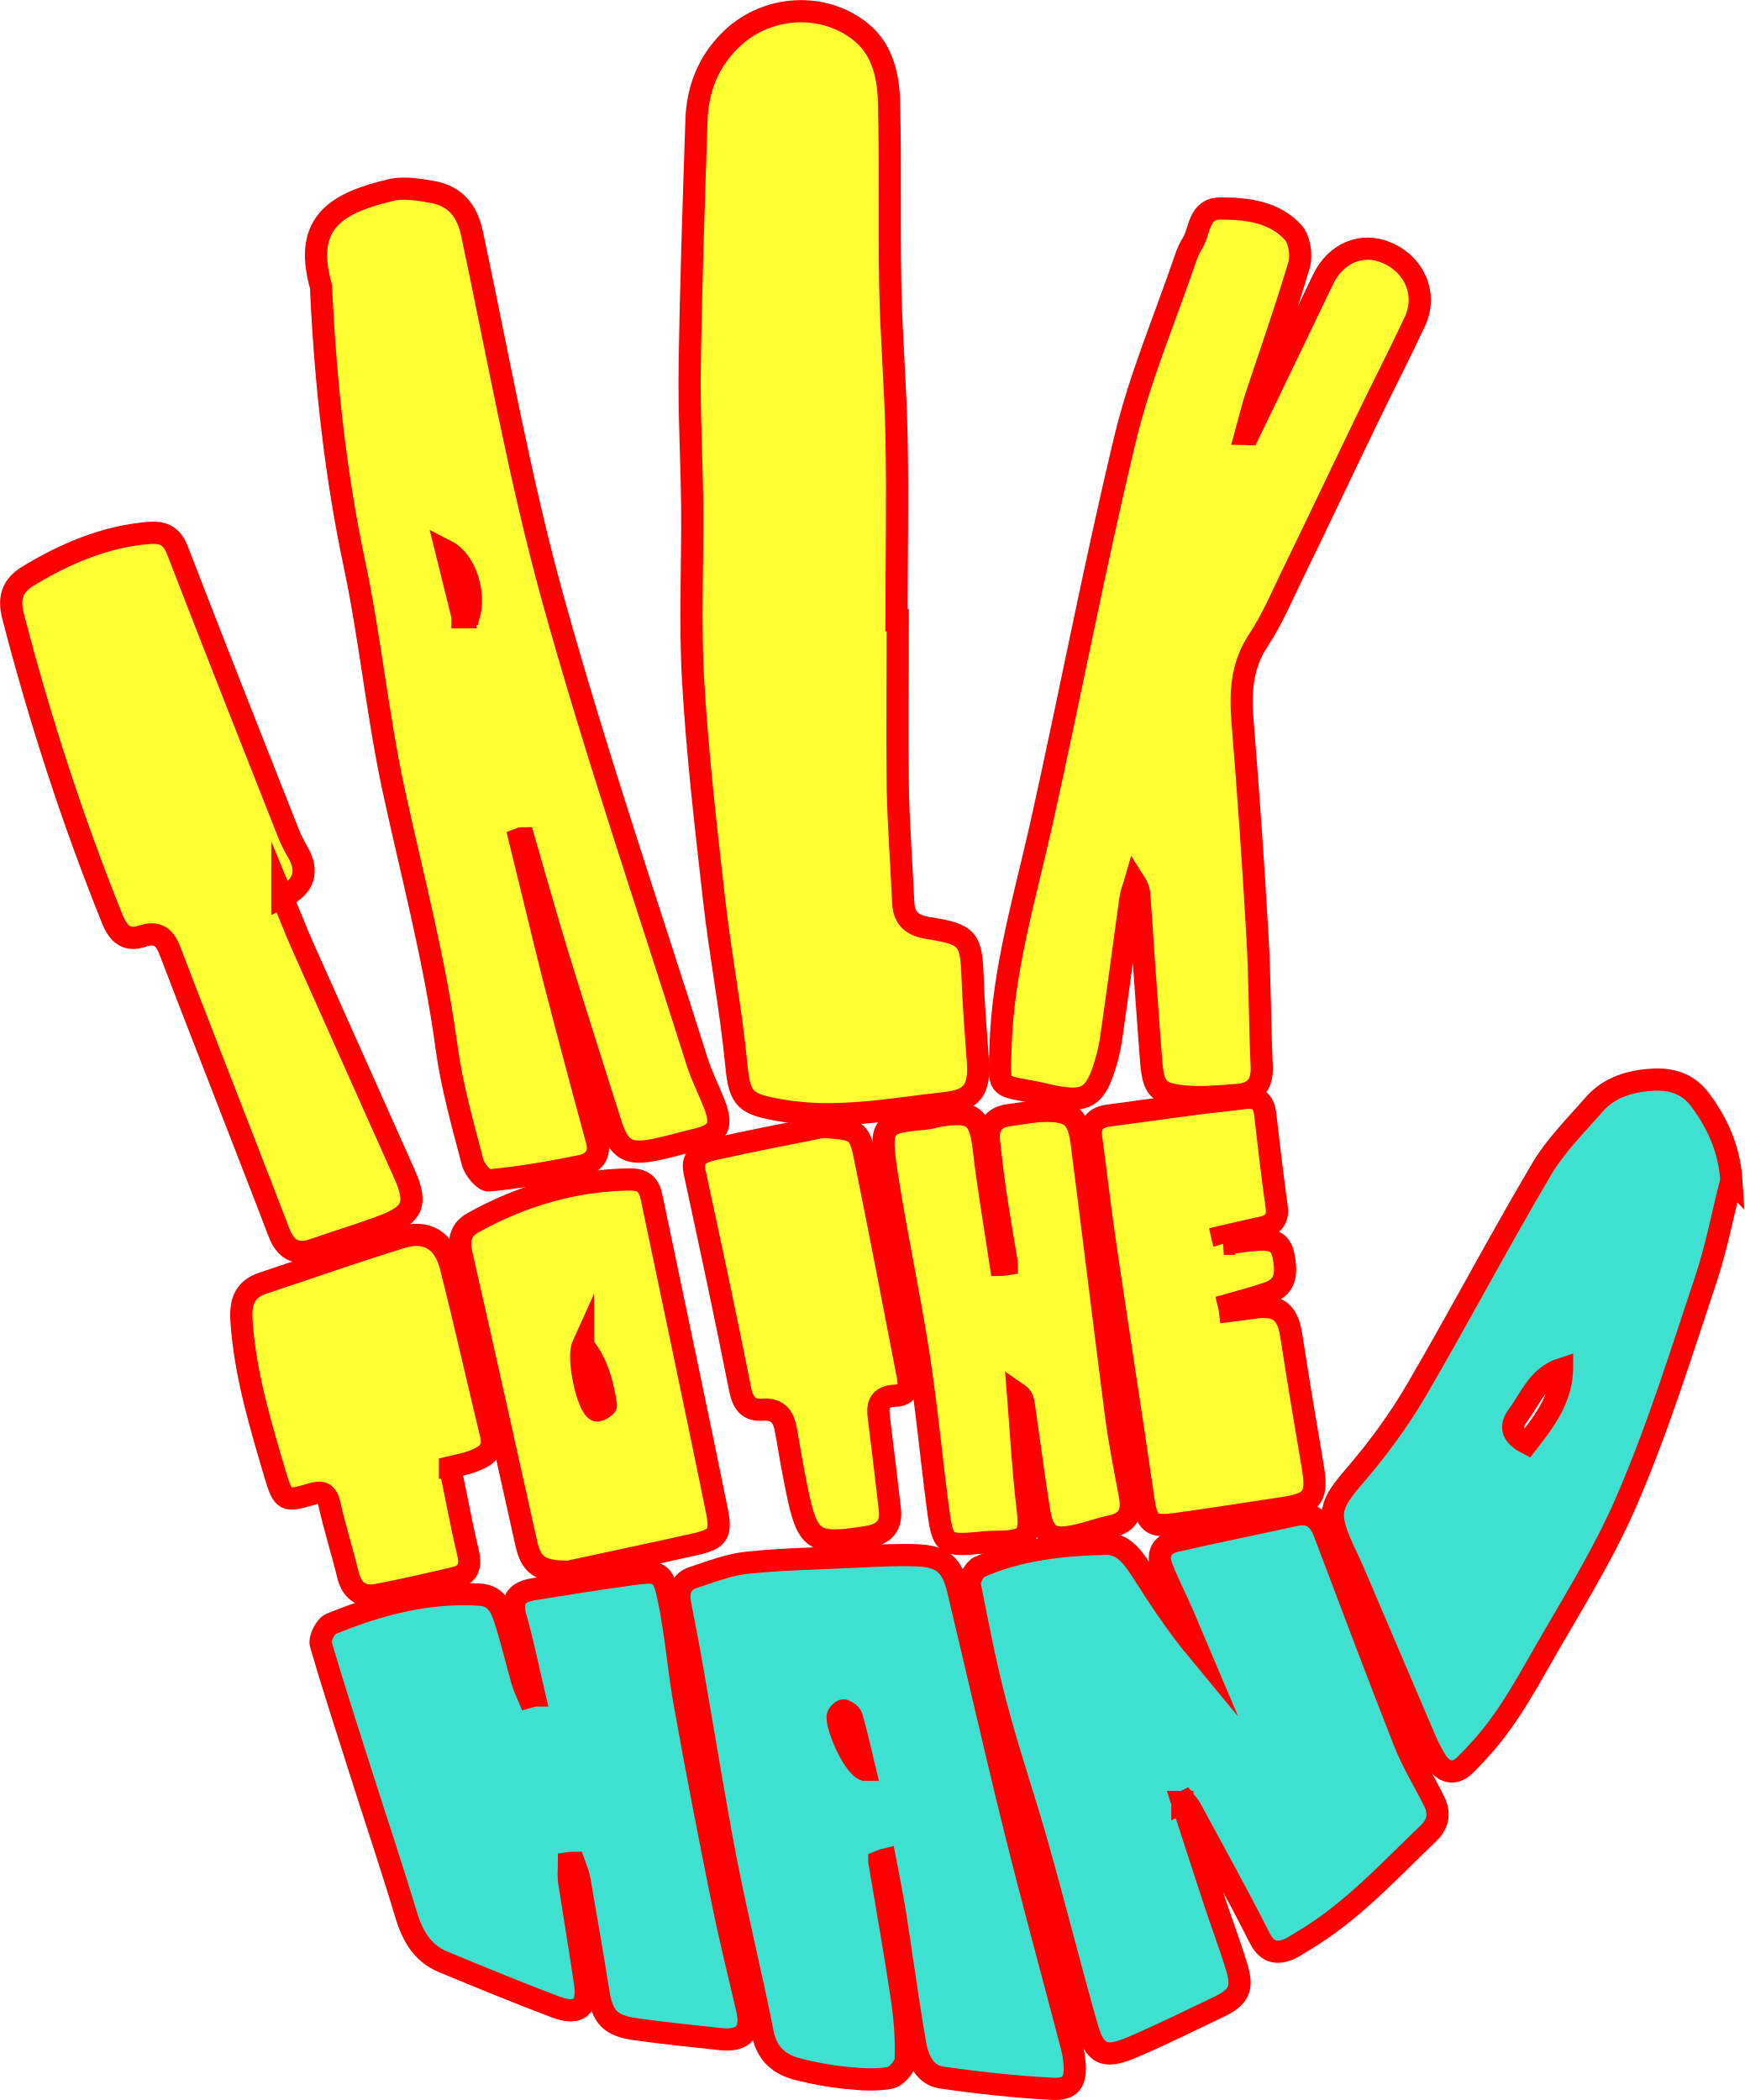
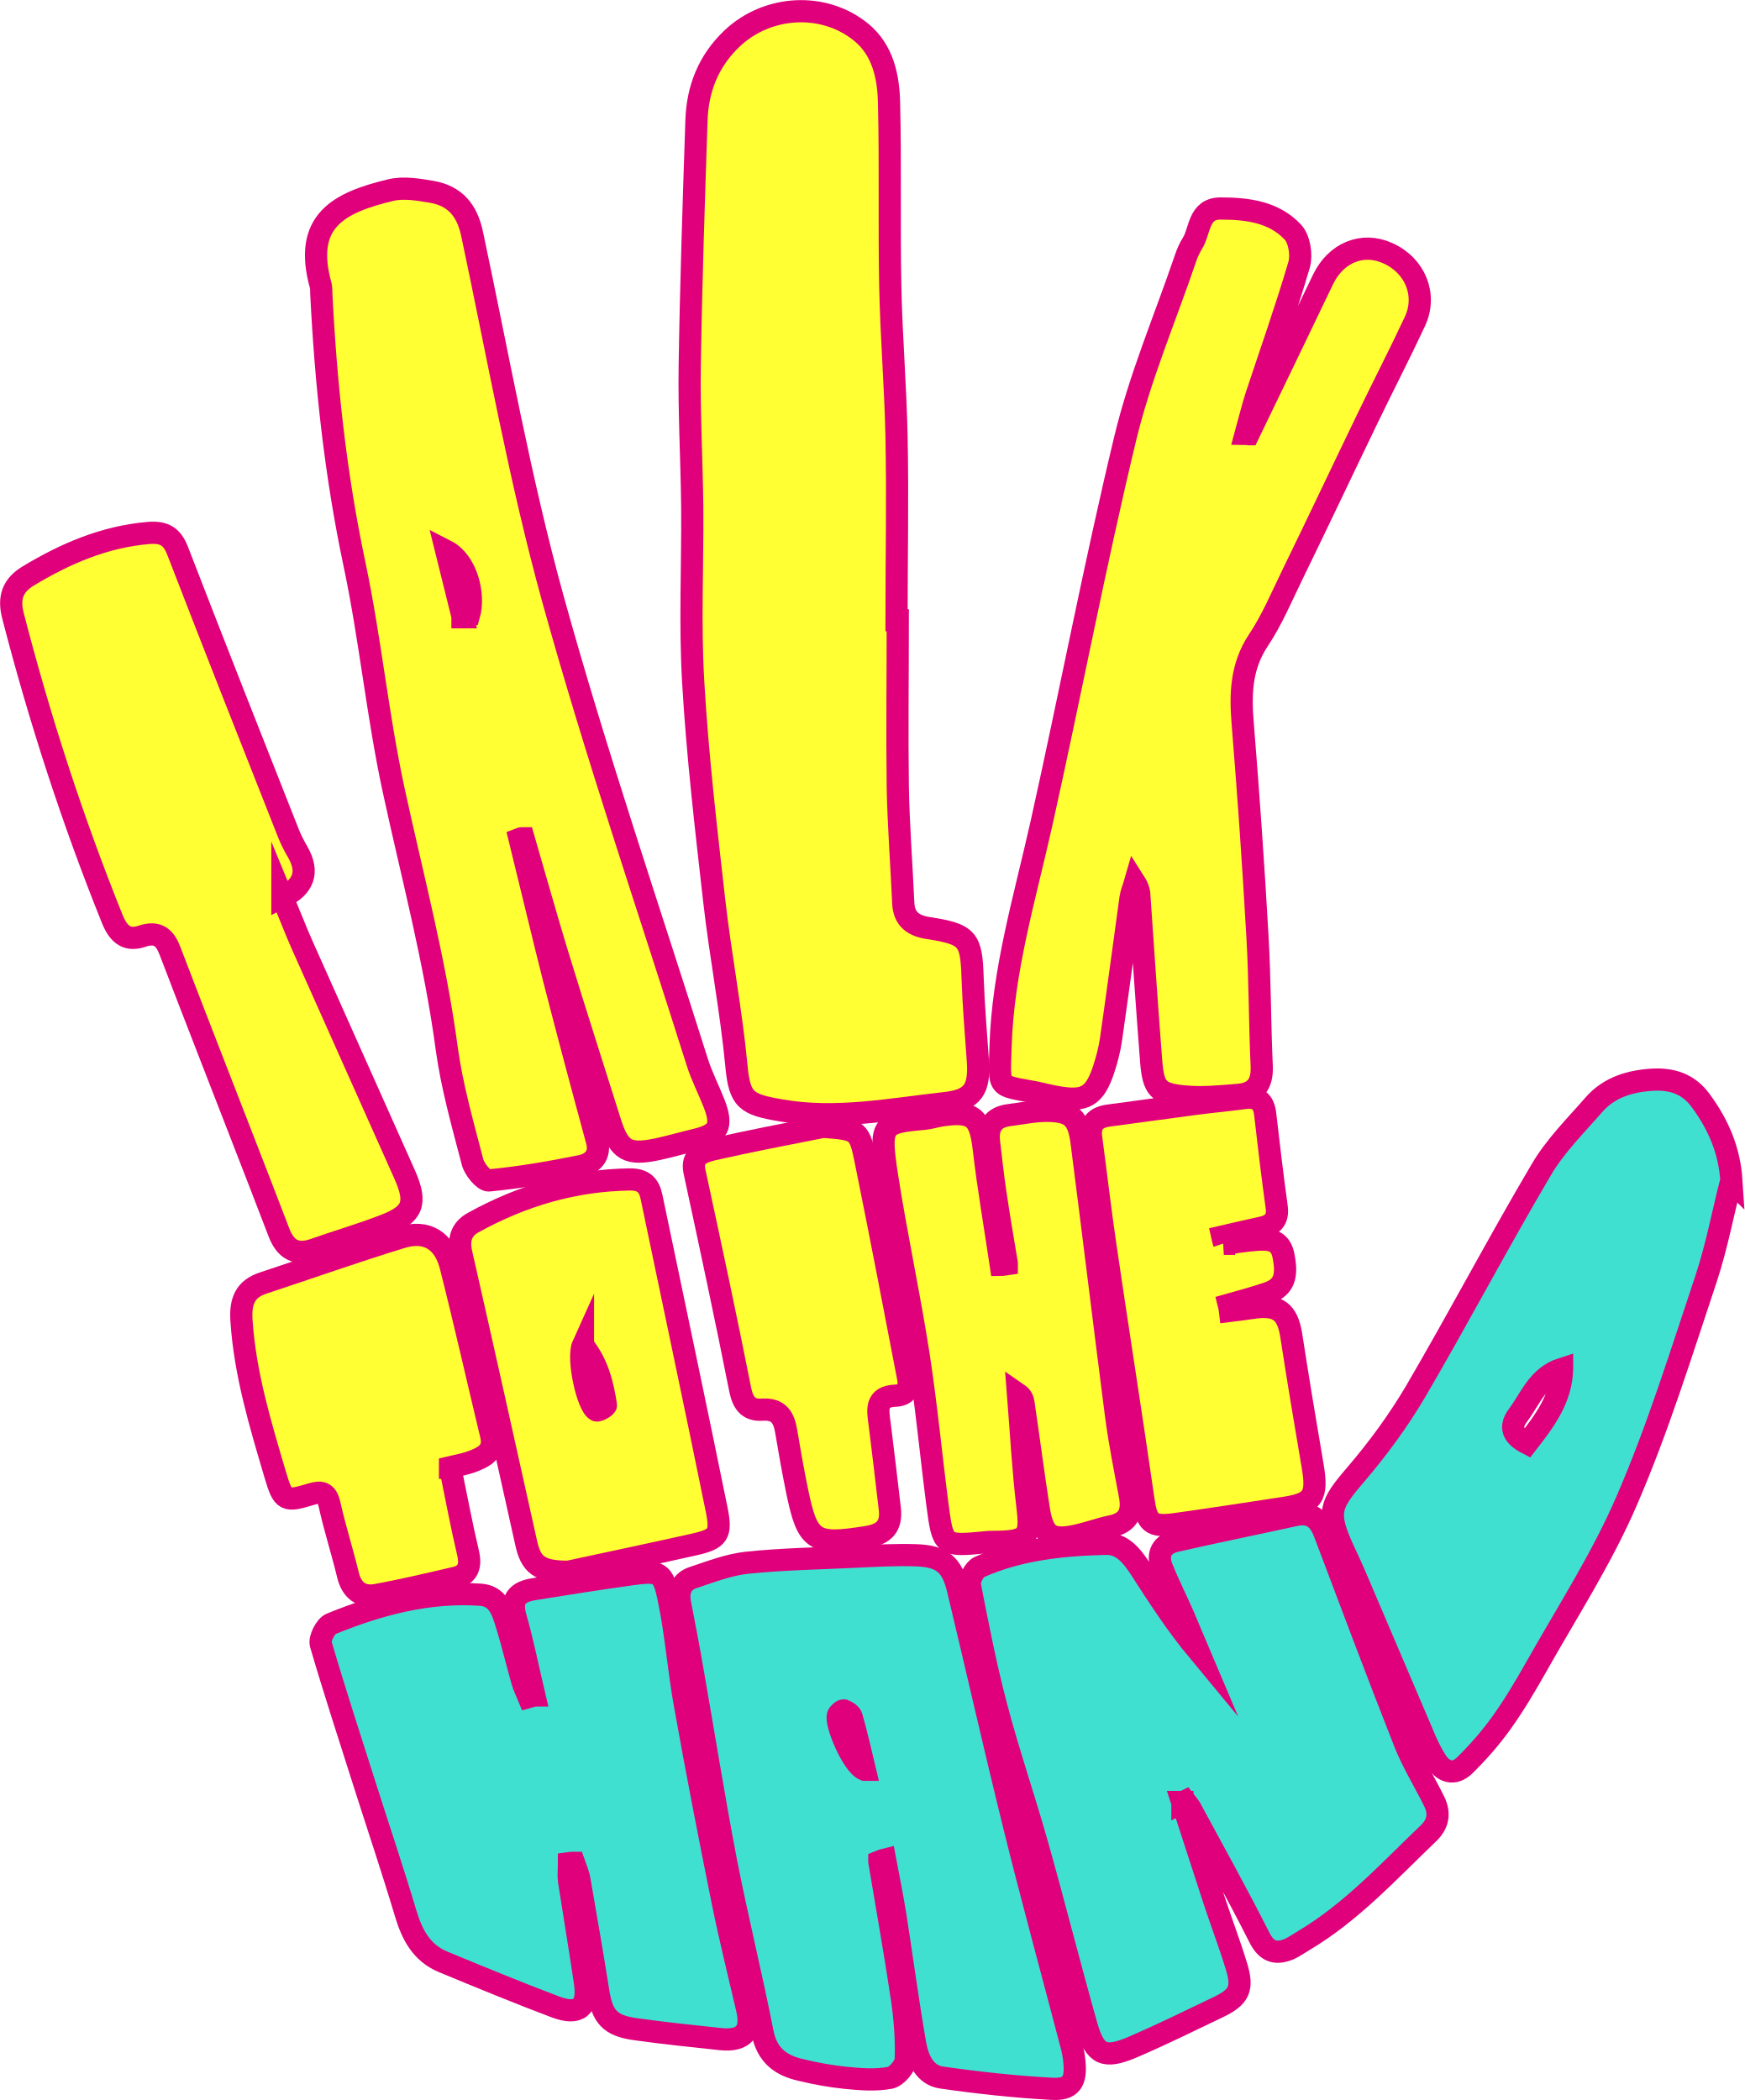
<svg xmlns="http://www.w3.org/2000/svg" id="Layer_2" viewBox="0 0 69.93 84.2">
  <defs>
-     <style>.cls-1{fill:#ff3;}.cls-1,.cls-2{stroke:red;stroke-miterlimit:10;stroke-width:.89px;}.cls-2{fill:#40e0d0;}</style>
+     <style>.cls-1{fill:#ff3;}.cls-1,.cls-2{stroke:#e1007c;stroke-miterlimit:10;stroke-width:.89px;}.cls-2{fill:#40e0d0;}</style>
  </defs>
  <g id="Layer_2-2">
    <g id="Layer_1-2">
      <path class="cls-1" d="m35.99,24.87c0,2.23-.03,4.46,0,6.69.03,1.55.15,3.1.22,4.65.03.65.41.91,1,1,1.6.25,1.73.43,1.78,2.01.04,1.1.13,2.2.21,3.3.08,1.15-.19,1.59-1.32,1.71-2.18.24-4.36.68-6.58.29-1.39-.24-1.65-.4-1.78-1.8-.21-2.21-.64-4.41-.89-6.62-.33-2.91-.67-5.82-.84-8.74-.14-2.34-.02-4.7-.04-7.05-.02-1.88-.13-3.76-.1-5.64.05-3.28.16-6.56.27-9.84.04-1.27.48-2.39,1.43-3.29,1.42-1.34,3.67-1.47,5.17-.25.88.72,1.1,1.8,1.12,2.85.06,2.45,0,4.91.05,7.36.04,2,.21,4,.25,6,.05,2.46,0,4.91,0,7.37h.04Z" />
      <path class="cls-1" d="m20.83,33.63c.46,1.86.9,3.73,1.37,5.59.56,2.18,1.14,4.35,1.73,6.52.16.58-.17.91-.63,1.01-1.22.25-2.46.46-3.7.58-.2.02-.59-.45-.66-.75-.39-1.5-.82-3-1.03-4.53-.47-3.53-1.39-6.95-2.14-10.42-.64-2.98-.93-6.03-1.56-9.01-.76-3.59-1.15-7.21-1.33-10.86,0-.1,0-.2-.02-.3-.73-2.61.73-3.34,2.81-3.84.51-.12,1.1-.02,1.63.07.94.16,1.43.74,1.63,1.71,1.04,4.89,1.91,9.82,3.24,14.63,1.73,6.24,3.83,12.37,5.78,18.55.18.57.46,1.11.68,1.67.35.91.18,1.23-.75,1.45-.51.12-1.02.27-1.53.38-1.19.25-1.53.05-1.89-1.09-.7-2.22-1.41-4.43-2.09-6.65-.48-1.57-.92-3.15-1.38-4.73-.05,0-.11,0-.16.02Zm-2.29-8.89c.09-.02.17-.04.26-.06.25-.86-.11-2.18-.91-2.59.22.89.44,1.77.66,2.66h-.01Z" />
      <path class="cls-1" d="m50.05,17.41c1-2.07,2-4.14,2.99-6.21.51-1.06,1.57-1.51,2.59-1.05,1.1.49,1.59,1.67,1.09,2.74-.61,1.31-1.28,2.6-1.91,3.91-1,2.07-1.98,4.15-2.99,6.22-.44.9-.83,1.84-1.38,2.66-.7,1.06-.72,2.17-.62,3.36.23,2.84.43,5.69.59,8.53.1,1.72.09,3.45.17,5.18.03.73-.27,1.1-.96,1.15-.72.06-1.45.13-2.16.06-1.04-.1-1.22-.33-1.31-1.38-.17-2.19-.32-4.39-.47-6.58,0-.2-.04-.39-.18-.61-.06.21-.15.41-.18.62-.26,1.88-.51,3.77-.78,5.65-.06.42-.17.83-.3,1.23-.36,1.07-.74,1.29-1.84,1.1-.3-.05-.59-.13-.88-.19-1.58-.3-1.46-.11-1.41-1.83.09-3.05.97-5.96,1.63-8.91,1.15-5.15,2.13-10.33,3.36-15.45.59-2.47,1.6-4.83,2.42-7.24.07-.21.16-.42.28-.61.32-.51.23-1.4,1.13-1.4,1.06,0,2.14.13,2.9.95.26.28.36.91.25,1.3-.52,1.77-1.14,3.52-1.72,5.27-.16.5-.28,1-.42,1.51.03,0,.06.02.08.02h.03Z" />
      <path class="cls-2" d="m47.39,72.25c.43,1.32.86,2.65,1.29,3.97.29.88.62,1.74.89,2.63.27.88.11,1.22-.72,1.62-1.15.55-2.3,1.12-3.47,1.62-1.11.47-1.49.3-1.82-.86-.68-2.4-1.29-4.83-1.97-7.24-.52-1.85-1.15-3.67-1.64-5.53-.43-1.62-.75-3.26-1.07-4.9-.04-.22.18-.64.38-.73,1.6-.71,3.33-.89,5.06-.93.67-.02,1.06.49,1.4,1.01.72,1.12,1.44,2.23,2.31,3.28-.2-.47-.39-.95-.59-1.41-.28-.64-.6-1.27-.86-1.92-.22-.55,0-.95.57-1.08,1.58-.36,3.17-.68,4.76-1.03.64-.14.97.14,1.19.72,1.06,2.8,2.11,5.61,3.21,8.4.32.81.79,1.56,1.18,2.35.24.48.17.91-.23,1.29-1.59,1.52-3.08,3.16-5,4.3-.19.11-.38.25-.58.34-.54.22-.91.11-1.2-.48-.88-1.74-1.83-3.45-2.76-5.17-.06-.1-.14-.19-.21-.28-.04.02-.07.03-.11.05v-.02Z" />
      <path class="cls-2" d="m35.25,74.64c.3,1.81.63,3.63.9,5.45.12.81.19,1.65.16,2.47,0,.27-.37.7-.63.75-.58.11-1.19.06-1.79,0-.59-.06-1.19-.17-1.77-.31-.81-.18-1.37-.58-1.55-1.5-.45-2.3-1.02-4.58-1.47-6.89-.48-2.5-.88-5.02-1.32-7.53-.16-.94-.34-1.87-.52-2.8-.09-.49.05-.87.53-1.03.7-.23,1.41-.51,2.14-.59,1.42-.15,2.84-.17,4.27-.24.85-.04,1.7-.09,2.55-.06,1.03.04,1.42.38,1.66,1.4.75,3.13,1.46,6.27,2.23,9.39.73,2.96,1.54,5.9,2.31,8.85.06.22.1.44.12.66.08.81-.13,1.14-.92,1.09-1.47-.08-2.94-.24-4.4-.45-.69-.1-.95-.74-1.06-1.33-.3-1.72-.53-3.46-.8-5.19-.12-.74-.27-1.48-.41-2.22-.08.02-.16.04-.23.07h0Zm-.58-3.68c-.17-.71-.33-1.42-.53-2.12-.03-.11-.19-.22-.31-.26-.05-.02-.21.11-.24.2-.11.31.58,1.99,1.07,2.18h.01Z" />
      <path class="cls-2" d="m69.4,47.34c-.33,1.3-.58,2.63-1,3.91-1,2.99-1.93,6.01-3.18,8.9-1,2.33-2.4,4.49-3.65,6.71-.43.76-.88,1.52-1.39,2.23-.43.6-.93,1.17-1.46,1.69-.43.42-.88.28-1.18-.23-.14-.23-.27-.48-.38-.73-.96-2.25-1.92-4.5-2.88-6.75-.14-.32-.29-.64-.44-.96-.66-1.47-.54-1.77.51-2.99.89-1.04,1.71-2.16,2.4-3.33,1.72-2.94,3.3-5.95,5.03-8.88.56-.96,1.38-1.77,2.12-2.62.61-.7,1.46-.95,2.36-1,.75-.04,1.42.16,1.91.83.71.96,1.16,1.99,1.24,3.23h0Zm-6.78,7.54c-.97.31-1.26,1.19-1.77,1.87-.35.47-.21.82.37,1.12.7-.9,1.37-1.78,1.4-2.98h0Z" />
      <path class="cls-2" d="m21.42,67.98c-.25-1.06-.46-2.12-.76-3.17-.2-.72.12-.99.73-1.09,1.31-.21,2.62-.42,3.93-.6,1.1-.15,1.26-.11,1.48.96.3,1.41.4,2.87.66,4.29.47,2.63.98,5.26,1.51,7.88.29,1.44.65,2.87.98,4.3.21.89-.13,1.3-1.05,1.21-1.14-.12-2.29-.24-3.43-.4-1.01-.14-1.32-.49-1.48-1.47-.24-1.51-.5-3.01-.76-4.51-.04-.24-.14-.46-.22-.69-.07,0-.13,0-.2.01,0,.24-.03.48,0,.71.21,1.36.44,2.72.64,4.08.15.99-.25,1.33-1.18.98-1.51-.57-3.01-1.19-4.51-1.81-.86-.36-1.24-1.08-1.5-1.95-.53-1.77-1.12-3.52-1.68-5.28-.58-1.83-1.18-3.66-1.72-5.51-.06-.22.19-.72.41-.81,1.91-.78,3.89-1.31,5.98-1.17.69.04.88.61,1.04,1.13.24.76.42,1.54.64,2.31.06.23.17.44.26.66.07-.02.15-.04.22-.06h.01Z" />
      <path class="cls-1" d="m11.32,35.97c.27.65.52,1.31.81,1.96,1.36,3.06,2.74,6.12,4.1,9.18.5,1.14.33,1.58-.81,2.02-.93.36-1.89.64-2.83.97-.71.25-1.15,0-1.41-.69-.93-2.43-1.88-4.85-2.82-7.28-.52-1.33-1.03-2.66-1.54-3.99-.2-.53-.48-.82-1.13-.6-.57.19-.92-.04-1.18-.67-1.6-3.97-2.92-8.04-3.99-12.18-.19-.74,0-1.22.6-1.59,1.49-.9,3.06-1.58,4.83-1.73.63-.05.95.13,1.18.74,1.46,3.78,2.95,7.55,4.44,11.32.1.25.23.5.37.74.45.79.25,1.39-.62,1.81h0Z" />
      <path class="cls-1" d="m40.36,50.65c-.16-.95-.32-1.89-.46-2.84-.1-.67-.17-1.34-.25-2-.08-.63.16-1.02.81-1.1.49-.06.99-.17,1.49-.17.99,0,1.28.27,1.41,1.27.47,3.65.91,7.29,1.38,10.94.14,1.07.35,2.12.55,3.18.13.67-.02,1.12-.76,1.27-.44.09-.86.25-1.3.35-1.09.25-1.41.06-1.59-1.06-.22-1.41-.4-2.82-.61-4.23-.02-.13-.06-.26-.22-.37.12,1.51.2,3.02.38,4.53.14,1.16.02,1.37-1.17,1.4-.18,0-.35,0-.53.02-1.68.16-1.69.16-1.91-1.51-.26-2.01-.45-4.03-.76-6.03-.37-2.39-.89-4.76-1.26-7.15-.32-2.08-.21-2.14,1.48-2.29.22-.02.44-.09.66-.13,1.32-.2,1.59.05,1.74,1.35.18,1.55.45,3.09.68,4.64.08,0,.16-.03.24-.04v-.03Z" />
      <path class="cls-1" d="m22.78,63.02c-1.17,0-1.5-.29-1.69-1.17-.86-3.87-1.72-7.74-2.6-11.61-.12-.54,0-.96.48-1.22,1.95-1.08,4.04-1.7,6.29-1.73.53,0,.76.22.86.71.87,4.18,1.76,8.35,2.61,12.53.2.99.07,1.18-.92,1.4-1.78.4-3.56.77-5.03,1.09Zm.59-9.09c-.24.53.18,2.44.54,2.62.08.04.39-.16.38-.21-.13-.84-.33-1.67-.92-2.4h0Z" />
      <path class="cls-1" d="m49.06,49.87c.44-.05.88-.13,1.32-.16.46-.03.92-.02,1.06.58.19.88.04,1.32-.6,1.55-.52.18-1.05.32-1.58.47.02.08.04.16.05.25.32-.04.64-.08.97-.13.95-.13,1.33.17,1.48,1.09.27,1.75.56,3.5.86,5.25.21,1.24.03,1.52-1.21,1.7-1.43.22-2.87.44-4.3.64-.99.13-1.14-.05-1.28-1.03-.48-3.34-1.01-6.68-1.5-10.02-.22-1.48-.39-2.97-.59-4.46-.07-.53.18-.8.69-.87,1.14-.15,2.27-.31,3.41-.46.67-.09,1.34-.15,2.01-.24.53-.08.81.1.87.65.14,1.24.29,2.48.46,3.72.07.51-.18.74-.64.83-.51.11-1.03.23-1.54.35.02.09.04.18.07.27v.02Z" />
      <path class="cls-1" d="m18.05,58.85c.25,1.21.45,2.31.71,3.4.13.54.01.9-.54,1.02-1.04.24-2.08.49-3.13.68-.6.11-.99-.18-1.14-.8-.23-.95-.53-1.88-.74-2.83-.11-.48-.32-.54-.74-.41-1.03.31-1.12.29-1.43-.76-.6-2.03-1.22-4.06-1.36-6.21-.05-.76.14-1.26.88-1.5,1.85-.61,3.68-1.26,5.54-1.83,1.01-.31,1.71.13,1.97,1.17.57,2.25,1.08,4.52,1.62,6.77.16.67-.31.88-.79,1.06-.25.09-.52.14-.86.22v.02Z" />
      <path class="cls-1" d="m33.01,45.18c1.41.11,1.44.11,1.71,1.45.58,2.86,1.13,5.73,1.68,8.59.08.4-.02.72-.5.74-.82.03-.71.58-.64,1.11.14,1.14.28,2.28.41,3.42.08.69-.21,1.03-.94,1.14-2.09.33-2.36.19-2.78-1.87-.16-.78-.3-1.57-.43-2.35-.09-.56-.29-.93-.95-.89-.52.04-.77-.21-.89-.77-.58-2.93-1.21-5.86-1.84-8.78-.14-.66.36-.79.77-.89,1.46-.33,2.92-.61,4.39-.9h0Z" />
    </g>
  </g>
</svg>
